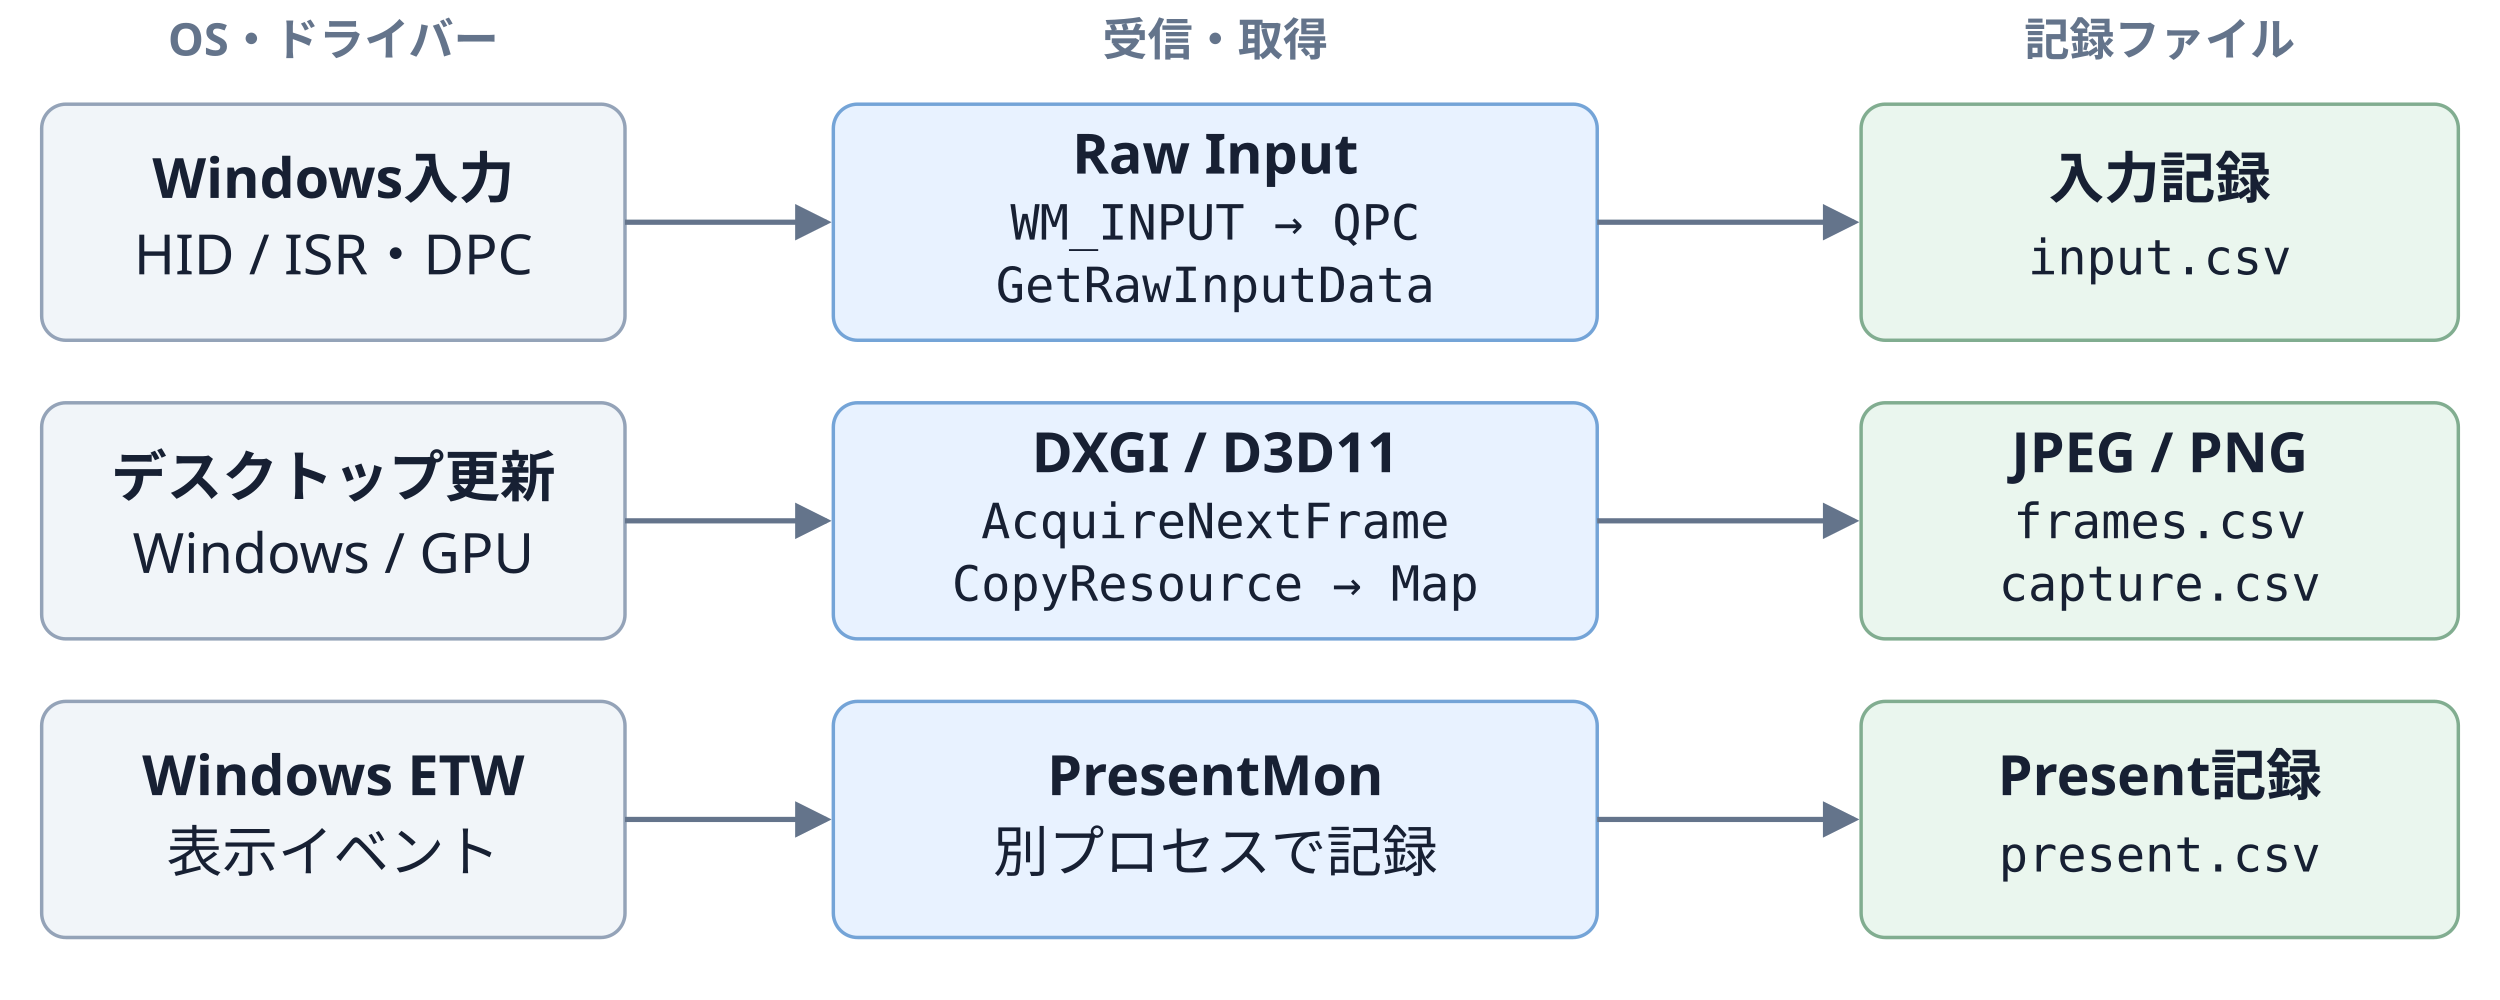
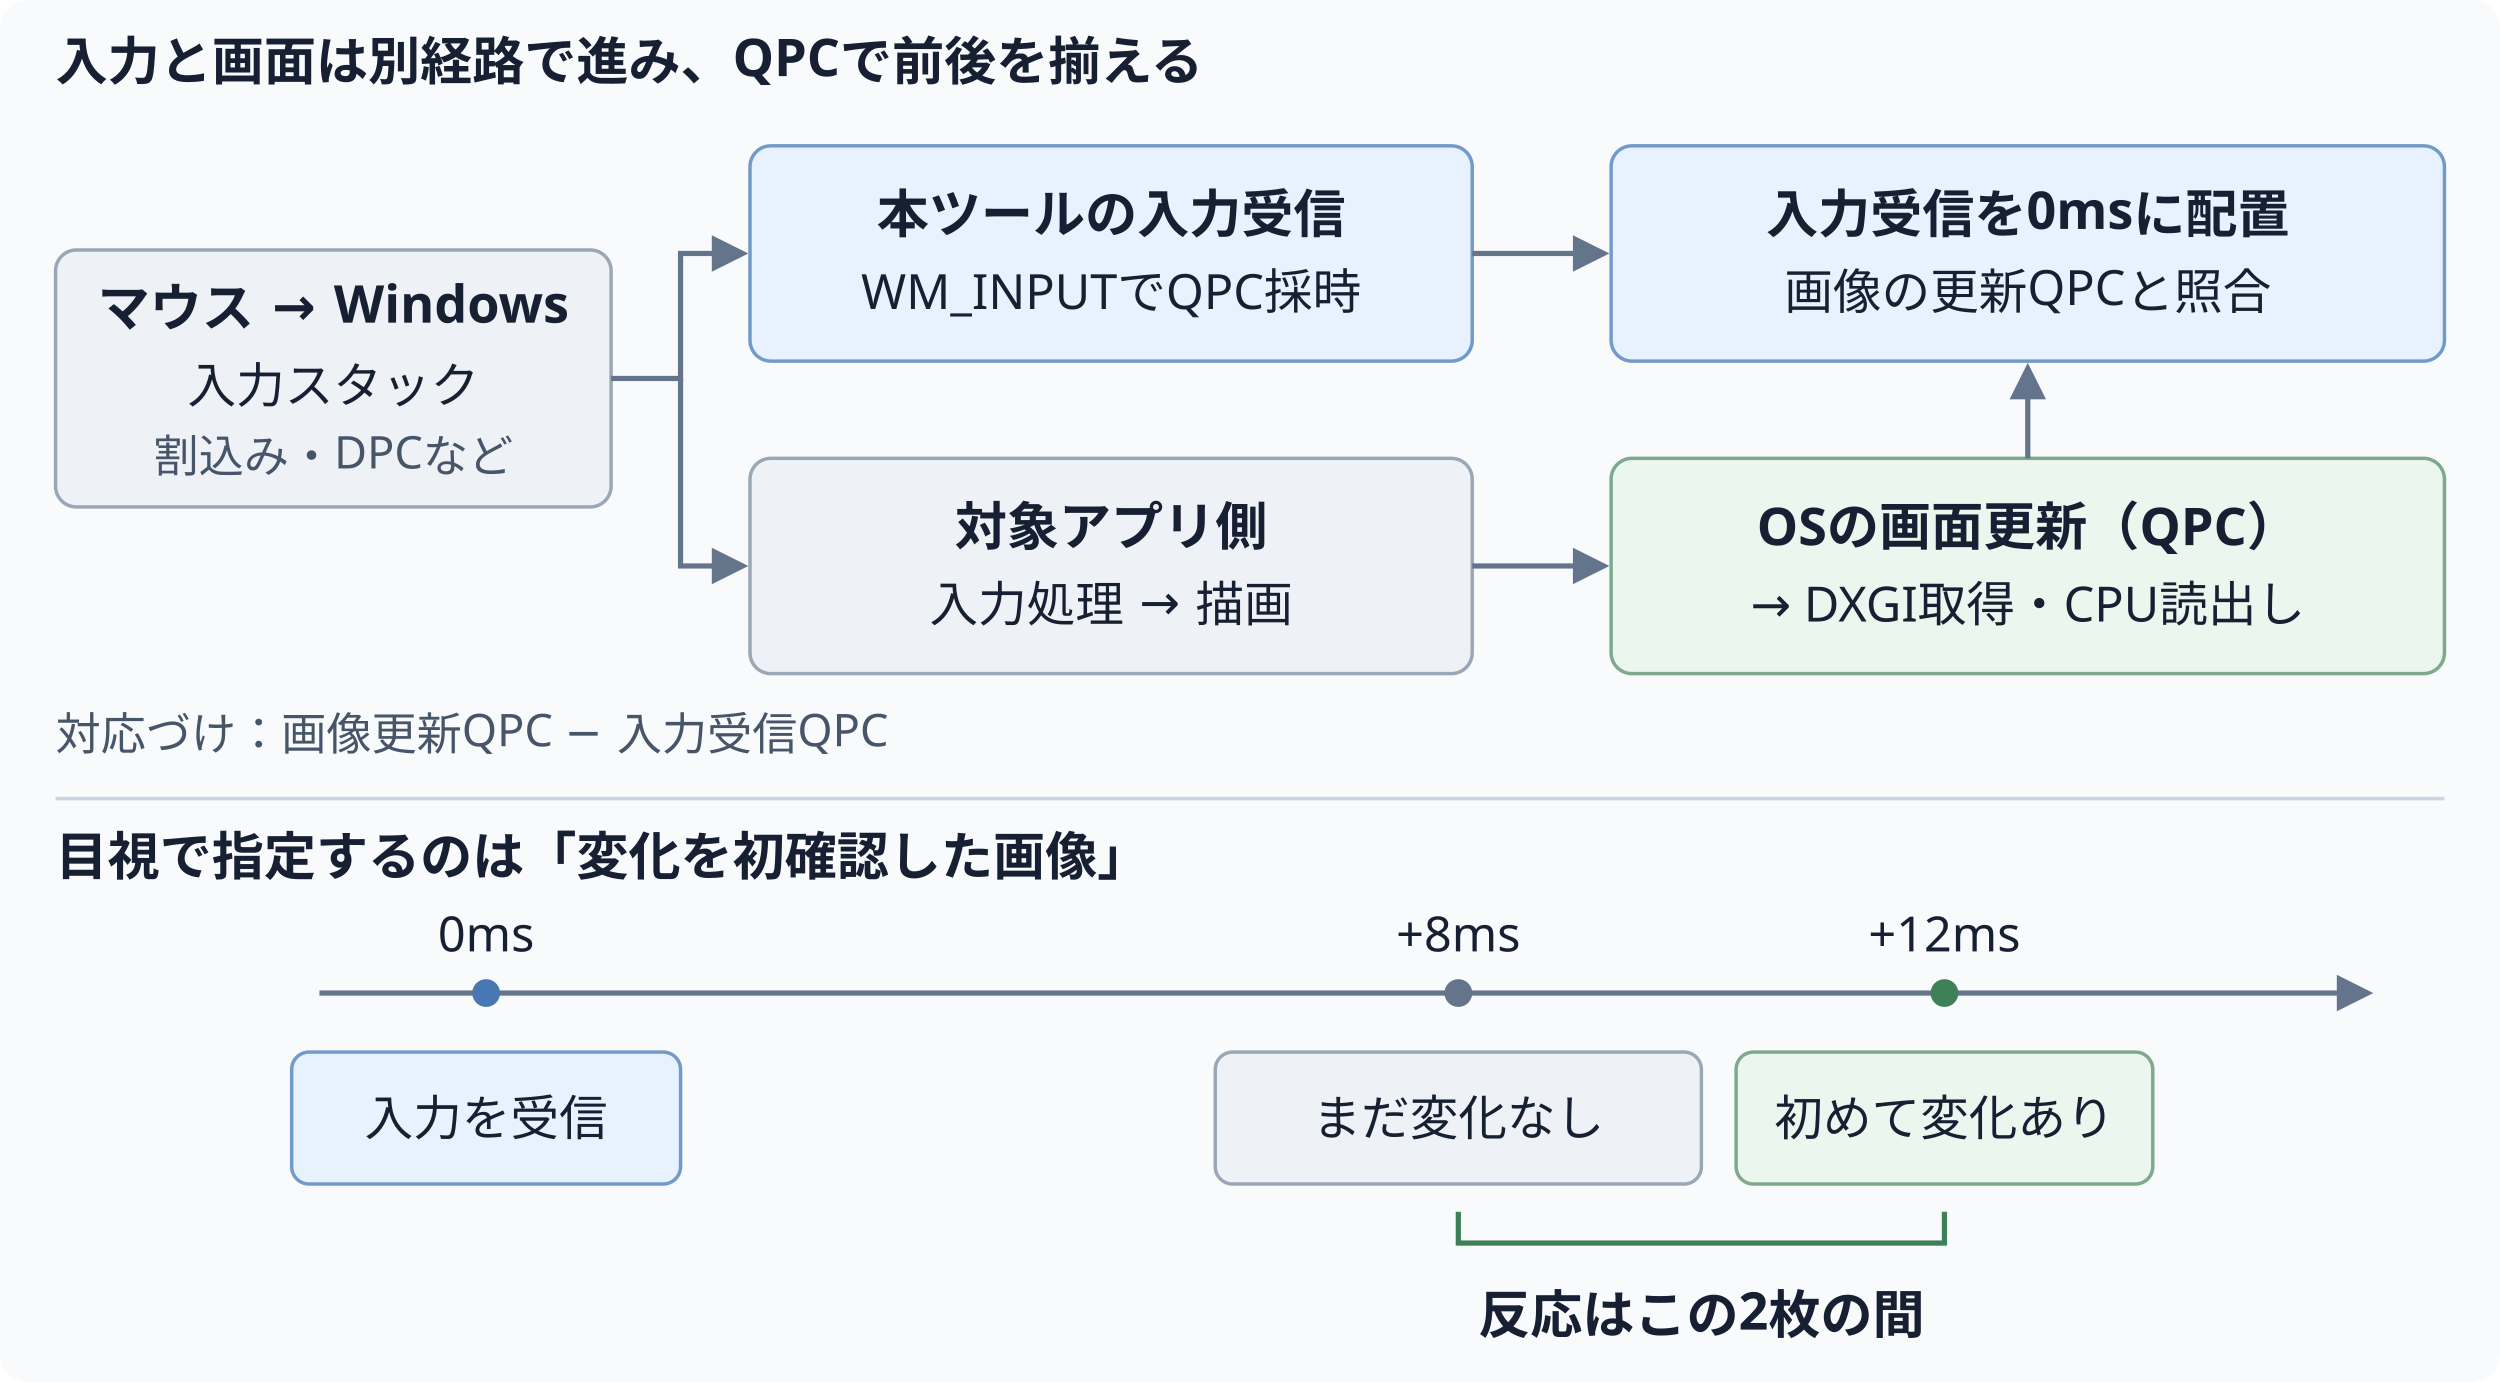
- <svg xmlns="http://www.w3.org/2000/svg" width="720" height="288" viewBox="0 0 720 288" role="img" aria-labelledby="title desc">
+ <svg xmlns="http://www.w3.org/2000/svg" width="720" height="398" viewBox="0 0 720 398" role="img" aria-labelledby="title desc">
  <defs>
    <marker id="arrow" markerWidth="7" markerHeight="7" refX="6" refY="3.5" orient="auto">
      <path d="M0 0 L7 3.5 L0 7 Z" fill="#64748b" />
    </marker>
    <style>
-       text { font-family: "Segoe UI", "Noto Sans JP", sans-serif; fill: #172033; text-anchor: middle; font-size: 16px; }
-       .column { font-size: 13px; fill: #64748b; font-weight: 600; }
-       .heading { font-weight: 600; }
-       .api { font-family: Consolas, "Noto Sans JP", monospace; font-size: 14px; }
-       .node { stroke: #94a3b8; stroke-width: 1; }
-       .source { fill: #f1f5f9; }
-       .process { fill: #e8f2ff; stroke: #74a4d7; }
-       .output { fill: #eaf6ee; stroke: #81ad90; }
+       text { font-family: "Segoe UI", "Noto Sans JP", sans-serif; fill: #172033; font-size: 14px; }
+       .center { text-anchor: middle; }
+       .heading { font-size: 15px; font-weight: 600; }
+       .small { font-size: 13px; fill: #475569; }
+       .node { stroke-width: 1; }
+       .system { fill: #eef2f6; stroke: #99a7b7; }
+       .measure { fill: #e8f2ff; stroke: #729ac9; }
+       .visible { fill: #eaf6ee; stroke: #7ea98c; }
      .edge { fill: none; stroke: #64748b; stroke-width: 1.5; marker-end: url(#arrow); }
    </style>
  </defs>
-   <text class="column" x="96" y="16">OS・ドライバー</text>
-   <text class="column" x="350" y="16">受信・取得</text>
-   <text class="column" x="622" y="16">記録ファイル</text>
-   <rect class="node source" x="12" y="30" width="168" height="68" rx="7" />
-   <text class="heading" x="96" y="57">Windows入力</text>
-   <text x="96" y="79">HID / ISR・DPC</text>
-   <path class="edge" d="M180 64 H238" />
-   <rect class="node process" x="240" y="30" width="220" height="68" rx="7" />
-   <text class="heading" x="350" y="50">Raw Input</text>
-   <text class="api" x="350" y="69">WM_INPUT → QPC</text>
-   <text class="api" x="350" y="87">GetRawInputData</text>
-   <path class="edge" d="M460 64 H534" />
-   <rect class="node output" x="536" y="30" width="172" height="68" rx="7" />
-   <text class="heading" x="622" y="57">入力記録</text>
-   <text class="api" x="622" y="79">input.csv</text>
-   <rect class="node source" x="12" y="116" width="168" height="68" rx="7" />
-   <text class="heading" x="96" y="143">デスクトップ更新</text>
-   <text x="96" y="165">Windows / GPU</text>
-   <path class="edge" d="M180 150 H238" />
-   <rect class="node process" x="240" y="116" width="220" height="68" rx="7" />
-   <text class="heading" x="350" y="136">DXGI / D3D11</text>
-   <text class="api" x="350" y="155">AcquireNextFrame</text>
-   <text class="api" x="350" y="173">CopyResource → Map</text>
-   <path class="edge" d="M460 150 H534" />
-   <rect class="node output" x="536" y="116" width="172" height="68" rx="7" />
-   <text class="heading" x="622" y="136">JPEG / PNG</text>
-   <text class="api" x="622" y="155">frames.csv</text>
-   <text class="api" x="622" y="173">capture.csv</text>
-   <rect class="node source" x="12" y="202" width="168" height="68" rx="7" />
-   <text class="heading" x="96" y="229">Windows ETW</text>
-   <text x="96" y="251">表示イベント</text>
-   <path class="edge" d="M180 236 H238" />
-   <rect class="node process" x="240" y="202" width="220" height="68" rx="7" />
-   <text class="heading" x="350" y="229">PresentMon</text>
-   <text x="350" y="251">別プロセスで記録</text>
-   <path class="edge" d="M460 236 H534" />
-   <rect class="node output" x="536" y="202" width="172" height="68" rx="7" />
-   <text class="heading" x="622" y="229">Present記録</text>
-   <text class="api" x="622" y="251">present.csv</text>
+   <rect width="720" height="398" rx="8" fill="#f8fafc" />
+   <text class="heading" x="16" y="23">入力と画面は別経路で進み、QPCで前後を揃える</text>
+   <rect class="node system" x="16" y="72" width="160" height="74" rx="6" />
+   <text class="center heading" x="96" y="94">マウス → Windows</text>
+   <text class="center" x="96" y="116">入力スタック</text>
+   <text class="center small" x="96" y="136">割込み・DPCなど</text>
+   <path class="edge" d="M176 109 H196 V73 H214" />
+   <path class="edge" d="M196 109 V163 H214" />
+   <rect class="node measure" x="216" y="42" width="208" height="62" rx="6" />
+   <text class="center heading" x="320" y="67">本ツールの入力受信</text>
+   <text class="center" x="320" y="89">WM_INPUTでQPC採時</text>
+   <path class="edge" d="M424 73 H462" />
+   <rect class="node measure" x="464" y="42" width="240" height="62" rx="6" />
+   <text class="center heading" x="584" y="67">入力受信を0msに配置</text>
+   <text class="center" x="584" y="89">画像の更新QPCと照合</text>
+   <rect class="node system" x="216" y="132" width="208" height="62" rx="6" />
+   <text class="center heading" x="320" y="157">対象アプリ側</text>
+   <text class="center" x="320" y="179">入力処理 → 描画</text>
+   <path class="edge" d="M424 163 H462" />
+   <rect class="node visible" x="464" y="132" width="240" height="62" rx="6" />
+   <text class="center heading" x="584" y="157">OSの画面更新（QPC）</text>
+   <text class="center" x="584" y="179">→ DXGI取得・CPU読出し</text>
+   <path class="edge" d="M584 132 V106" />
+   <text class="small" x="16" y="216">対応づけ：画像更新QPC − 入力受信QPC</text>
+   <path d="M16 230 H704" stroke="#cbd5e1" />
+   <text class="heading" x="16" y="252">目視で指定するのは「変化を初確認した画像」</text>
+   <path class="edge" d="M92 286 H682" />
+   <circle cx="140" cy="286" r="4" fill="#4778b3" />
+   <circle cx="420" cy="286" r="4" fill="#64748b" />
+   <circle cx="560" cy="286" r="4" fill="#3e8158" />
+   <text class="center" x="140" y="274">0ms</text>
+   <text class="center" x="420" y="274">+8ms</text>
+   <text class="center" x="560" y="274">+12ms</text>
+   <rect class="node measure" x="84" y="303" width="112" height="38" rx="5" />
+   <text class="center" x="140" y="327">入力を受信</text>
+   <rect class="node system" x="350" y="303" width="140" height="38" rx="5" />
+   <text class="center" x="420" y="327">まだ変化なし</text>
+   <rect class="node visible" x="500" y="303" width="120" height="38" rx="5" />
+   <text class="center" x="560" y="327">初めて変化あり</text>
+   <path d="M420 349 V358 H560 V349" fill="none" stroke="#3e8158" stroke-width="1.5" />
+   <text class="center heading" x="490" y="384">反応はこの2枚の間</text>
</svg>
